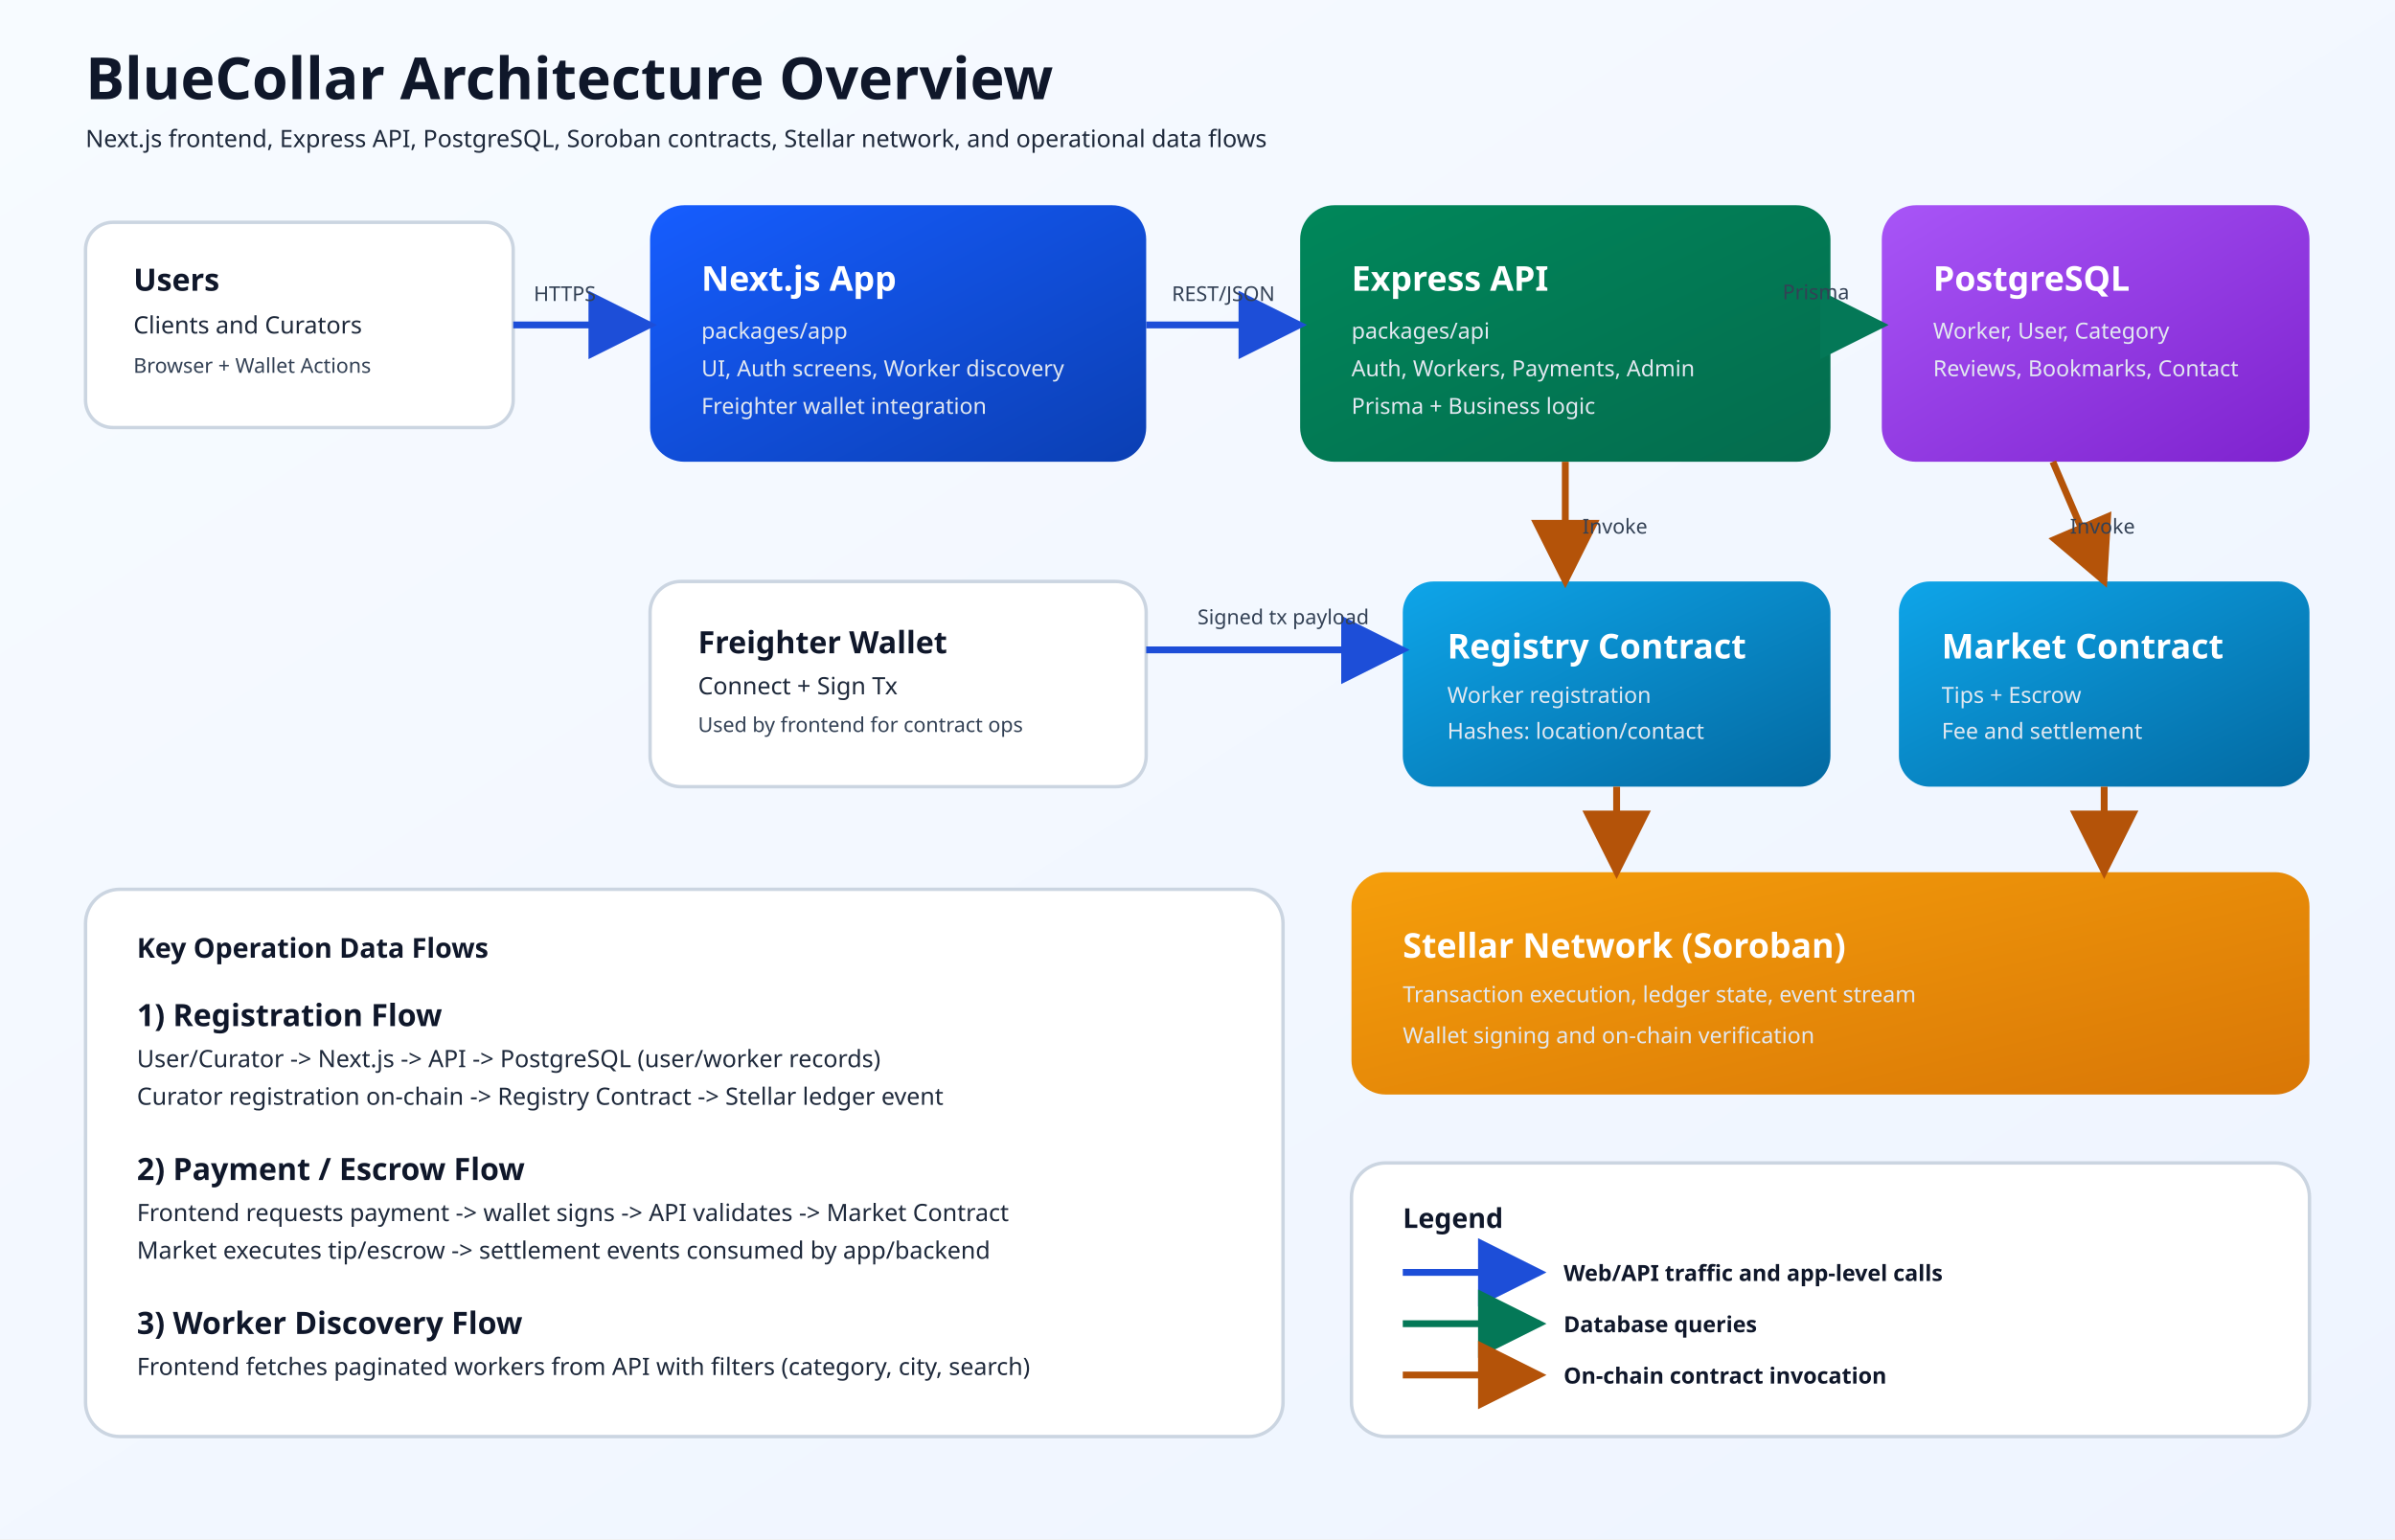
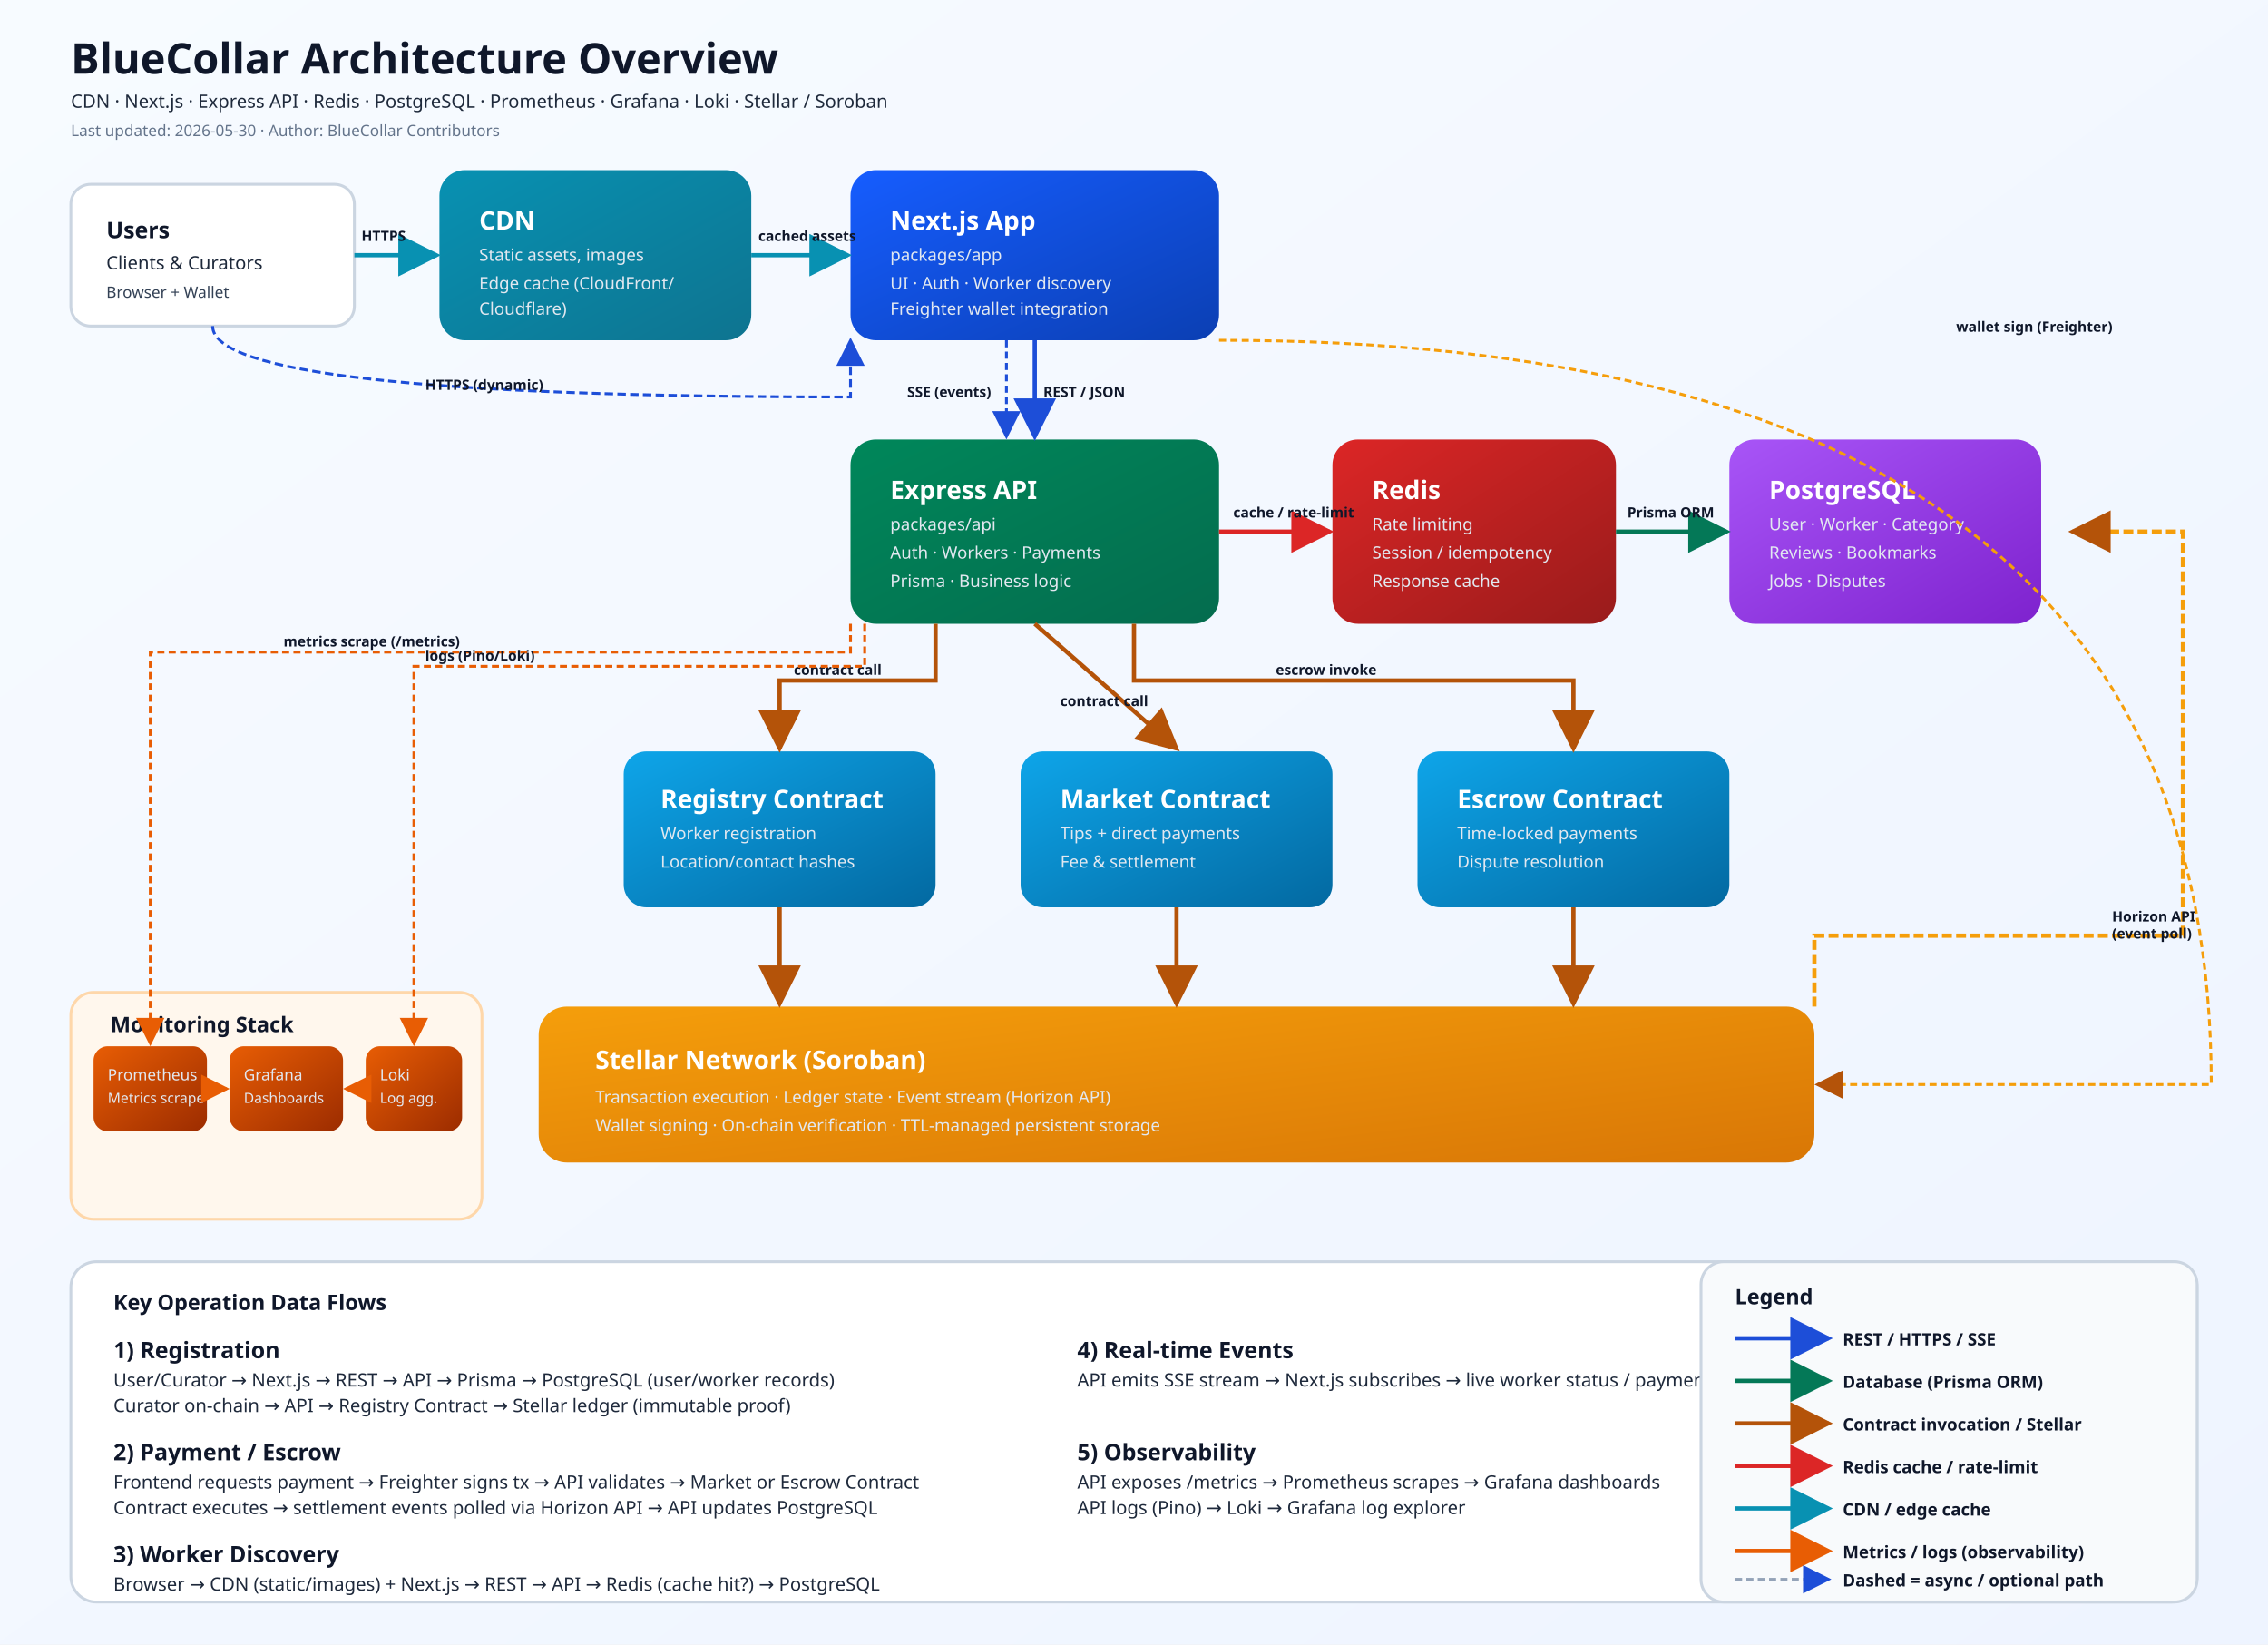
- <svg xmlns="http://www.w3.org/2000/svg" width="1400" height="900" viewBox="0 0 1400 900" role="img" aria-labelledby="title desc">
+ <svg xmlns="http://www.w3.org/2000/svg" width="1600" height="1160" viewBox="0 0 1600 1160" role="img" aria-labelledby="title desc">
  <defs>
    <linearGradient id="bg" x1="0" y1="0" x2="1" y2="1">
      <stop offset="0%" stop-color="#f7fbff" />
      <stop offset="100%" stop-color="#eef4ff" />
    </linearGradient>
-     <linearGradient id="frontend" x1="0" y1="0" x2="1" y2="1">
+     <linearGradient id="gFrontend" x1="0" y1="0" x2="1" y2="1">
      <stop offset="0%" stop-color="#165dff" />
      <stop offset="100%" stop-color="#0b3fb3" />
    </linearGradient>
-     <linearGradient id="api" x1="0" y1="0" x2="1" y2="1">
+     <linearGradient id="gApi" x1="0" y1="0" x2="1" y2="1">
      <stop offset="0%" stop-color="#00875a" />
      <stop offset="100%" stop-color="#046c4e" />
    </linearGradient>
-     <linearGradient id="db" x1="0" y1="0" x2="1" y2="1">
+     <linearGradient id="gDb" x1="0" y1="0" x2="1" y2="1">
      <stop offset="0%" stop-color="#a855f7" />
      <stop offset="100%" stop-color="#7e22ce" />
    </linearGradient>
-     <linearGradient id="stellar" x1="0" y1="0" x2="1" y2="1">
+     <linearGradient id="gStellar" x1="0" y1="0" x2="1" y2="1">
      <stop offset="0%" stop-color="#f59e0b" />
      <stop offset="100%" stop-color="#d97706" />
    </linearGradient>
-     <linearGradient id="contract" x1="0" y1="0" x2="1" y2="1">
+     <linearGradient id="gContract" x1="0" y1="0" x2="1" y2="1">
      <stop offset="0%" stop-color="#0ea5e9" />
      <stop offset="100%" stop-color="#0369a1" />
    </linearGradient>
-     <marker id="arrowBlue" markerWidth="10" markerHeight="10" refX="9" refY="5" orient="auto-start-reverse">
+     <linearGradient id="gRedis" x1="0" y1="0" x2="1" y2="1">
+       <stop offset="0%" stop-color="#dc2626" />
+       <stop offset="100%" stop-color="#991b1b" />
+     </linearGradient>
+     <linearGradient id="gCdn" x1="0" y1="0" x2="1" y2="1">
+       <stop offset="0%" stop-color="#0891b2" />
+       <stop offset="100%" stop-color="#0e7490" />
+     </linearGradient>
+     <linearGradient id="gMonitor" x1="0" y1="0" x2="1" y2="1">
+       <stop offset="0%" stop-color="#e85d04" />
+       <stop offset="100%" stop-color="#9c2c00" />
+     </linearGradient>
+     <marker id="aBlue" markerWidth="10" markerHeight="10" refX="9" refY="5" orient="auto-start-reverse">
      <path d="M0,0 L10,5 L0,10 z" fill="#1d4ed8" />
    </marker>
-     <marker id="arrowGreen" markerWidth="10" markerHeight="10" refX="9" refY="5" orient="auto-start-reverse">
+     <marker id="aGreen" markerWidth="10" markerHeight="10" refX="9" refY="5" orient="auto-start-reverse">
      <path d="M0,0 L10,5 L0,10 z" fill="#047857" />
    </marker>
-     <marker id="arrowAmber" markerWidth="10" markerHeight="10" refX="9" refY="5" orient="auto-start-reverse">
+     <marker id="aAmber" markerWidth="10" markerHeight="10" refX="9" refY="5" orient="auto-start-reverse">
      <path d="M0,0 L10,5 L0,10 z" fill="#b45309" />
    </marker>
+     <marker id="aRed" markerWidth="10" markerHeight="10" refX="9" refY="5" orient="auto-start-reverse">
+       <path d="M0,0 L10,5 L0,10 z" fill="#dc2626" />
+     </marker>
+     <marker id="aCyan" markerWidth="10" markerHeight="10" refX="9" refY="5" orient="auto-start-reverse">
+       <path d="M0,0 L10,5 L0,10 z" fill="#0891b2" />
+     </marker>
+     <marker id="aOrange" markerWidth="10" markerHeight="10" refX="9" refY="5" orient="auto-start-reverse">
+       <path d="M0,0 L10,5 L0,10 z" fill="#e85d04" />
+     </marker>
    <style>
-       .label { font: 600 18px 'Segoe UI', Tahoma, sans-serif; fill: #0f172a; }
-       .small { font: 500 14px 'Segoe UI', Tahoma, sans-serif; fill: #1e293b; }
-       .tiny { font: 500 12px 'Segoe UI', Tahoma, sans-serif; fill: #334155; }
-       .box-title { font: 700 20px 'Segoe UI', Tahoma, sans-serif; fill: #ffffff; }
-       .box-sub { font: 500 13px 'Segoe UI', Tahoma, sans-serif; fill: #e2e8f0; }
-       .flow-title { font: 700 16px 'Segoe UI', Tahoma, sans-serif; fill: #0f172a; }
-       .legend { font: 600 13px 'Segoe UI', Tahoma, sans-serif; fill: #0f172a; }
+       .label   { font: 600 16px 'Segoe UI', Tahoma, sans-serif; fill: #0f172a; }
+       .small   { font: 500 13px 'Segoe UI', Tahoma, sans-serif; fill: #1e293b; }
+       .tiny    { font: 500 11px 'Segoe UI', Tahoma, sans-serif; fill: #334155; }
+       .bTitle  { font: 700 18px 'Segoe UI', Tahoma, sans-serif; fill: #ffffff; }
+       .bSub    { font: 500 12px 'Segoe UI', Tahoma, sans-serif; fill: #e2e8f0; }
+       .fTitle  { font: 700 15px 'Segoe UI', Tahoma, sans-serif; fill: #0f172a; }
+       .legend  { font: 600 12px 'Segoe UI', Tahoma, sans-serif; fill: #0f172a; }
+       .meta    { font: 400 11px 'Segoe UI', Tahoma, sans-serif; fill: #64748b; }
+       .arrowLbl{ font: 600 10px 'Segoe UI', Tahoma, sans-serif; fill: #0f172a; }
    </style>
  </defs>
-   <rect x="0" y="0" width="1400" height="900" fill="url(#bg)" />
-   <text x="50" y="58" style="font: 800 34px 'Segoe UI', Tahoma, sans-serif; fill: #0f172a;">BlueCollar Architecture Overview</text>
-   <text x="50" y="86" class="small">Next.js frontend, Express API, PostgreSQL, Soroban contracts, Stellar network, and operational data flows</text>
-   <rect x="50" y="130" width="250" height="120" rx="16" fill="#ffffff" stroke="#cbd5e1" stroke-width="2" />
-   <text x="78" y="170" class="label">Users</text>
-   <text x="78" y="195" class="small">Clients and Curators</text>
-   <text x="78" y="218" class="tiny">Browser + Wallet Actions</text>
-   <rect x="380" y="120" width="290" height="150" rx="20" fill="url(#frontend)" />
-   <text x="410" y="170" class="box-title">Next.js App</text>
-   <text x="410" y="198" class="box-sub">packages/app</text>
-   <text x="410" y="220" class="box-sub">UI, Auth screens, Worker discovery</text>
-   <text x="410" y="242" class="box-sub">Freighter wallet integration</text>
-   <rect x="760" y="120" width="310" height="150" rx="20" fill="url(#api)" />
-   <text x="790" y="170" class="box-title">Express API</text>
-   <text x="790" y="198" class="box-sub">packages/api</text>
-   <text x="790" y="220" class="box-sub">Auth, Workers, Payments, Admin</text>
-   <text x="790" y="242" class="box-sub">Prisma + Business logic</text>
-   <rect x="1100" y="120" width="250" height="150" rx="20" fill="url(#db)" />
-   <text x="1130" y="170" class="box-title">PostgreSQL</text>
-   <text x="1130" y="198" class="box-sub">Worker, User, Category</text>
-   <text x="1130" y="220" class="box-sub">Reviews, Bookmarks, Contact</text>
-   <rect x="820" y="340" width="250" height="120" rx="18" fill="url(#contract)" />
-   <text x="846" y="385" class="box-title">Registry Contract</text>
-   <text x="846" y="411" class="box-sub">Worker registration</text>
-   <text x="846" y="432" class="box-sub">Hashes: location/contact</text>
-   <rect x="1110" y="340" width="240" height="120" rx="18" fill="url(#contract)" />
-   <text x="1135" y="385" class="box-title">Market Contract</text>
-   <text x="1135" y="411" class="box-sub">Tips + Escrow</text>
-   <text x="1135" y="432" class="box-sub">Fee and settlement</text>
-   <rect x="790" y="510" width="560" height="130" rx="20" fill="url(#stellar)" />
-   <text x="820" y="560" class="box-title">Stellar Network (Soroban)</text>
-   <text x="820" y="586" class="box-sub">Transaction execution, ledger state, event stream</text>
-   <text x="820" y="610" class="box-sub">Wallet signing and on-chain verification</text>
-   <rect x="380" y="340" width="290" height="120" rx="18" fill="#ffffff" stroke="#cbd5e1" stroke-width="2" />
-   <text x="408" y="382" class="label">Freighter Wallet</text>
-   <text x="408" y="406" class="small">Connect + Sign Tx</text>
-   <text x="408" y="428" class="tiny">Used by frontend for contract ops</text>
-   <line x1="300" y1="190" x2="380" y2="190" stroke="#1d4ed8" stroke-width="4" marker-end="url(#arrowBlue)" />
-   <text x="312" y="176" class="tiny">HTTPS</text>
-   <line x1="670" y1="190" x2="760" y2="190" stroke="#1d4ed8" stroke-width="4" marker-end="url(#arrowBlue)" />
-   <text x="685" y="176" class="tiny">REST/JSON</text>
-   <line x1="1070" y1="190" x2="1100" y2="190" stroke="#047857" stroke-width="4" marker-end="url(#arrowGreen)" />
-   <text x="1042" y="175" class="tiny">Prisma</text>
-   <line x1="915" y1="270" x2="915" y2="340" stroke="#b45309" stroke-width="4" marker-end="url(#arrowAmber)" />
-   <text x="925" y="312" class="tiny">Invoke</text>
-   <line x1="1200" y1="270" x2="1230" y2="340" stroke="#b45309" stroke-width="4" marker-end="url(#arrowAmber)" />
-   <text x="1210" y="312" class="tiny">Invoke</text>
-   <line x1="670" y1="380" x2="820" y2="380" stroke="#1d4ed8" stroke-width="4" marker-end="url(#arrowBlue)" />
-   <text x="700" y="365" class="tiny">Signed tx payload</text>
-   <line x1="945" y1="460" x2="945" y2="510" stroke="#b45309" stroke-width="4" marker-end="url(#arrowAmber)" />
-   <line x1="1230" y1="460" x2="1230" y2="510" stroke="#b45309" stroke-width="4" marker-end="url(#arrowAmber)" />
-   <rect x="50" y="520" width="700" height="320" rx="20" fill="#ffffff" stroke="#cbd5e1" stroke-width="2" />
-   <text x="80" y="560" class="flow-title">Key Operation Data Flows</text>
-   <text x="80" y="600" class="label">1) Registration Flow</text>
-   <text x="80" y="624" class="small">User/Curator -&gt; Next.js -&gt; API -&gt; PostgreSQL (user/worker records)</text>
-   <text x="80" y="646" class="small">Curator registration on-chain -&gt; Registry Contract -&gt; Stellar ledger event</text>
-   <text x="80" y="690" class="label">2) Payment / Escrow Flow</text>
-   <text x="80" y="714" class="small">Frontend requests payment -&gt; wallet signs -&gt; API validates -&gt; Market Contract</text>
-   <text x="80" y="736" class="small">Market executes tip/escrow -&gt; settlement events consumed by app/backend</text>
-   <text x="80" y="780" class="label">3) Worker Discovery Flow</text>
-   <text x="80" y="804" class="small">Frontend fetches paginated workers from API with filters (category, city, search)</text>
-   <rect x="790" y="680" width="560" height="160" rx="20" fill="#ffffff" stroke="#cbd5e1" stroke-width="2" />
-   <text x="820" y="718" class="flow-title">Legend</text>
-   <line x1="820" y1="744" x2="900" y2="744" stroke="#1d4ed8" stroke-width="4" marker-end="url(#arrowBlue)" />
-   <text x="914" y="749" class="legend">Web/API traffic and app-level calls</text>
-   <line x1="820" y1="774" x2="900" y2="774" stroke="#047857" stroke-width="4" marker-end="url(#arrowGreen)" />
-   <text x="914" y="779" class="legend">Database queries</text>
-   <line x1="820" y1="804" x2="900" y2="804" stroke="#b45309" stroke-width="4" marker-end="url(#arrowAmber)" />
-   <text x="914" y="809" class="legend">On-chain contract invocation</text>
+   <rect x="0" y="0" width="1600" height="1160" fill="url(#bg)" />
+   <text x="50" y="52" style="font: 800 30px 'Segoe UI', Tahoma, sans-serif; fill: #0f172a;">BlueCollar Architecture Overview</text>
+   <text x="50" y="76" class="small">CDN · Next.js · Express API · Redis · PostgreSQL · Prometheus · Grafana · Loki · Stellar / Soroban</text>
+   <text x="50" y="96" class="meta">Last updated: 2026-05-30 · Author: BlueCollar Contributors</text>
+   <rect x="50" y="130" width="200" height="100" rx="14" fill="#ffffff" stroke="#cbd5e1" stroke-width="2" />
+   <text x="75" y="168" class="label">Users</text>
+   <text x="75" y="190" class="small">Clients &amp; Curators</text>
+   <text x="75" y="210" class="tiny">Browser + Wallet</text>
+   <rect x="310" y="120" width="220" height="120" rx="18" fill="url(#gCdn)" />
+   <text x="338" y="162" class="bTitle">CDN</text>
+   <text x="338" y="184" class="bSub">Static assets, images</text>
+   <text x="338" y="204" class="bSub">Edge cache (CloudFront/</text>
+   <text x="338" y="222" class="bSub">Cloudflare)</text>
+   <rect x="600" y="120" width="260" height="120" rx="18" fill="url(#gFrontend)" />
+   <text x="628" y="162" class="bTitle">Next.js App</text>
+   <text x="628" y="184" class="bSub">packages/app</text>
+   <text x="628" y="204" class="bSub">UI · Auth · Worker discovery</text>
+   <text x="628" y="222" class="bSub">Freighter wallet integration</text>
+   <rect x="600" y="310" width="260" height="130" rx="18" fill="url(#gApi)" />
+   <text x="628" y="352" class="bTitle">Express API</text>
+   <text x="628" y="374" class="bSub">packages/api</text>
+   <text x="628" y="394" class="bSub">Auth · Workers · Payments</text>
+   <text x="628" y="414" class="bSub">Prisma · Business logic</text>
+   <rect x="940" y="310" width="200" height="130" rx="18" fill="url(#gRedis)" />
+   <text x="968" y="352" class="bTitle">Redis</text>
+   <text x="968" y="374" class="bSub">Rate limiting</text>
+   <text x="968" y="394" class="bSub">Session / idempotency</text>
+   <text x="968" y="414" class="bSub">Response cache</text>
+   <rect x="1220" y="310" width="220" height="130" rx="18" fill="url(#gDb)" />
+   <text x="1248" y="352" class="bTitle">PostgreSQL</text>
+   <text x="1248" y="374" class="bSub">User · Worker · Category</text>
+   <text x="1248" y="394" class="bSub">Reviews · Bookmarks</text>
+   <text x="1248" y="414" class="bSub">Jobs · Disputes</text>
+   <rect x="440" y="530" width="220" height="110" rx="16" fill="url(#gContract)" />
+   <text x="466" y="570" class="bTitle">Registry Contract</text>
+   <text x="466" y="592" class="bSub">Worker registration</text>
+   <text x="466" y="612" class="bSub">Location/contact hashes</text>
+   <rect x="720" y="530" width="220" height="110" rx="16" fill="url(#gContract)" />
+   <text x="748" y="570" class="bTitle">Market Contract</text>
+   <text x="748" y="592" class="bSub">Tips + direct payments</text>
+   <text x="748" y="612" class="bSub">Fee &amp; settlement</text>
+   <rect x="1000" y="530" width="220" height="110" rx="16" fill="url(#gContract)" />
+   <text x="1028" y="570" class="bTitle">Escrow Contract</text>
+   <text x="1028" y="592" class="bSub">Time-locked payments</text>
+   <text x="1028" y="612" class="bSub">Dispute resolution</text>
+   <rect x="380" y="710" width="900" height="110" rx="20" fill="url(#gStellar)" />
+   <text x="420" y="754" class="bTitle">Stellar Network (Soroban)</text>
+   <text x="420" y="778" class="bSub">Transaction execution · Ledger state · Event stream (Horizon API)</text>
+   <text x="420" y="798" class="bSub">Wallet signing · On-chain verification · TTL-managed persistent storage</text>
+   <rect x="50" y="700" width="290" height="160" rx="16" fill="#fff7ed" stroke="#fed7aa" stroke-width="2" />
+   <text x="78" y="728" class="fTitle">Monitoring Stack</text>
+   <rect x="66" y="738" width="80" height="60" rx="10" fill="url(#gMonitor)" />
+   <text x="76" y="762" class="bSub" style="font-size:11px;">Prometheus</text>
+   <text x="76" y="778" class="bSub" style="font-size:10px;">Metrics scrape</text>
+   <rect x="162" y="738" width="80" height="60" rx="10" fill="url(#gMonitor)" />
+   <text x="172" y="762" class="bSub" style="font-size:11px;">Grafana</text>
+   <text x="172" y="778" class="bSub" style="font-size:10px;">Dashboards</text>
+   <rect x="258" y="738" width="68" height="60" rx="10" fill="url(#gMonitor)" />
+   <text x="268" y="762" class="bSub" style="font-size:11px;">Loki</text>
+   <text x="268" y="778" class="bSub" style="font-size:10px;">Log agg.</text>
+   <line x1="250" y1="180" x2="308" y2="180" stroke="#0891b2" stroke-width="3" marker-end="url(#aCyan)" />
+   <text x="255" y="170" class="arrowLbl">HTTPS</text>
+   <line x1="530" y1="180" x2="598" y2="180" stroke="#0891b2" stroke-width="3" marker-end="url(#aCyan)" />
+   <text x="535" y="170" class="arrowLbl">cached assets</text>
+   <path d="M150,230 Q150,280 600,280 L600,240" stroke="#1d4ed8" stroke-width="2" stroke-dasharray="6,3" fill="none" marker-end="url(#aBlue)" />
+   <text x="300" y="275" class="arrowLbl">HTTPS (dynamic)</text>
+   <line x1="730" y1="240" x2="730" y2="308" stroke="#1d4ed8" stroke-width="3" marker-end="url(#aBlue)" />
+   <text x="736" y="280" class="arrowLbl">REST / JSON</text>
+   <line x1="710" y1="240" x2="710" y2="308" stroke="#1d4ed8" stroke-width="2" stroke-dasharray="5,3" fill="none" marker-end="url(#aBlue)" />
+   <text x="640" y="280" class="arrowLbl">SSE (events)</text>
+   <line x1="860" y1="375" x2="938" y2="375" stroke="#dc2626" stroke-width="3" marker-end="url(#aRed)" />
+   <text x="870" y="365" class="arrowLbl">cache / rate-limit</text>
+   <line x1="1140" y1="375" x2="1218" y2="375" stroke="#047857" stroke-width="3" marker-end="url(#aGreen)" />
+   <text x="1148" y="365" class="arrowLbl">Prisma ORM</text>
+   <path d="M660,440 L660,480 L550,480 L550,528" stroke="#b45309" stroke-width="3" fill="none" marker-end="url(#aAmber)" />
+   <text x="560" y="476" class="arrowLbl">contract call</text>
+   <line x1="730" y1="440" x2="830" y2="528" stroke="#b45309" stroke-width="3" fill="none" marker-end="url(#aAmber)" />
+   <text x="748" y="498" class="arrowLbl">contract call</text>
+   <path d="M800,440 L800,480 L1110,480 L1110,528" stroke="#b45309" stroke-width="3" fill="none" marker-end="url(#aAmber)" />
+   <text x="900" y="476" class="arrowLbl">escrow invoke</text>
+   <line x1="550" y1="640" x2="550" y2="708" stroke="#b45309" stroke-width="3" marker-end="url(#aAmber)" />
+   <line x1="830" y1="640" x2="830" y2="708" stroke="#b45309" stroke-width="3" marker-end="url(#aAmber)" />
+   <line x1="1110" y1="640" x2="1110" y2="708" stroke="#b45309" stroke-width="3" marker-end="url(#aAmber)" />
+   <path d="M1280,710 L1280,660 L1540,660 L1540,375 L1462,375" stroke="#f59e0b" stroke-width="3" stroke-dasharray="7,3" fill="none" marker-end="url(#aAmber)" />
+   <text x="1490" y="650" class="arrowLbl">Horizon API</text>
+   <text x="1490" y="662" class="arrowLbl">(event poll)</text>
+   <path d="M860,240 Q1560,240 1560,765 L1282,765" stroke="#f59e0b" stroke-width="2" stroke-dasharray="5,3" fill="none" marker-end="url(#aAmber)" />
+   <text x="1380" y="234" class="arrowLbl">wallet sign (Freighter)</text>
+   <path d="M600,440 L600,460 L106,460 L106,736" stroke="#e85d04" stroke-width="2" stroke-dasharray="5,3" fill="none" marker-end="url(#aOrange)" />
+   <text x="200" y="456" class="arrowLbl">metrics scrape (/metrics)</text>
+   <path d="M610,440 L610,470 L292,470 L292,736" stroke="#e85d04" stroke-width="2" stroke-dasharray="5,3" fill="none" marker-end="url(#aOrange)" />
+   <text x="300" y="466" class="arrowLbl">logs (Pino/Loki)</text>
+   <line x1="146" y1="768" x2="160" y2="768" stroke="#e85d04" stroke-width="2" marker-end="url(#aOrange)" />
+   <line x1="258" y1="768" x2="244" y2="768" stroke="#e85d04" stroke-width="2" marker-end="url(#aOrange)" />
+   <rect x="50" y="890" width="1500" height="240" rx="18" fill="#ffffff" stroke="#cbd5e1" stroke-width="2" />
+   <text x="80" y="924" class="fTitle">Key Operation Data Flows</text>
+   <text x="80" y="958" class="label">1) Registration</text>
+   <text x="80" y="978" class="small">User/Curator → Next.js → REST → API → Prisma → PostgreSQL (user/worker records)</text>
+   <text x="80" y="996" class="small">Curator on-chain → API → Registry Contract → Stellar ledger (immutable proof)</text>
+   <text x="80" y="1030" class="label">2) Payment / Escrow</text>
+   <text x="80" y="1050" class="small">Frontend requests payment → Freighter signs tx → API validates → Market or Escrow Contract</text>
+   <text x="80" y="1068" class="small">Contract executes → settlement events polled via Horizon API → API updates PostgreSQL</text>
+   <text x="80" y="1102" class="label">3) Worker Discovery</text>
+   <text x="80" y="1122" class="small">Browser → CDN (static/images) + Next.js → REST → API → Redis (cache hit?) → PostgreSQL</text>
+   <text x="760" y="958" class="label">4) Real-time Events</text>
+   <text x="760" y="978" class="small">API emits SSE stream → Next.js subscribes → live worker status / payment updates</text>
+   <text x="760" y="1030" class="label">5) Observability</text>
+   <text x="760" y="1050" class="small">API exposes /metrics → Prometheus scrapes → Grafana dashboards</text>
+   <text x="760" y="1068" class="small">API logs (Pino) → Loki → Grafana log explorer</text>
+   <rect x="1200" y="890" width="350" height="240" rx="16" fill="#f8fafc" stroke="#cbd5e1" stroke-width="2" />
+   <text x="1224" y="920" class="fTitle">Legend</text>
+   <line x1="1224" y1="944" x2="1290" y2="944" stroke="#1d4ed8" stroke-width="3" marker-end="url(#aBlue)" />
+   <text x="1300" y="949" class="legend">REST / HTTPS / SSE</text>
+   <line x1="1224" y1="974" x2="1290" y2="974" stroke="#047857" stroke-width="3" marker-end="url(#aGreen)" />
+   <text x="1300" y="979" class="legend">Database (Prisma ORM)</text>
+   <line x1="1224" y1="1004" x2="1290" y2="1004" stroke="#b45309" stroke-width="3" marker-end="url(#aAmber)" />
+   <text x="1300" y="1009" class="legend">Contract invocation / Stellar</text>
+   <line x1="1224" y1="1034" x2="1290" y2="1034" stroke="#dc2626" stroke-width="3" marker-end="url(#aRed)" />
+   <text x="1300" y="1039" class="legend">Redis cache / rate-limit</text>
+   <line x1="1224" y1="1064" x2="1290" y2="1064" stroke="#0891b2" stroke-width="3" marker-end="url(#aCyan)" />
+   <text x="1300" y="1069" class="legend">CDN / edge cache</text>
+   <line x1="1224" y1="1094" x2="1290" y2="1094" stroke="#e85d04" stroke-width="3" marker-end="url(#aOrange)" />
+   <text x="1300" y="1099" class="legend">Metrics / logs (observability)</text>
+   <line x1="1224" y1="1114" x2="1290" y2="1114" stroke="#94a3b8" stroke-width="2" stroke-dasharray="5,3" marker-end="url(#aBlue)" />
+   <text x="1300" y="1119" class="legend">Dashed = async / optional path</text>
</svg>
